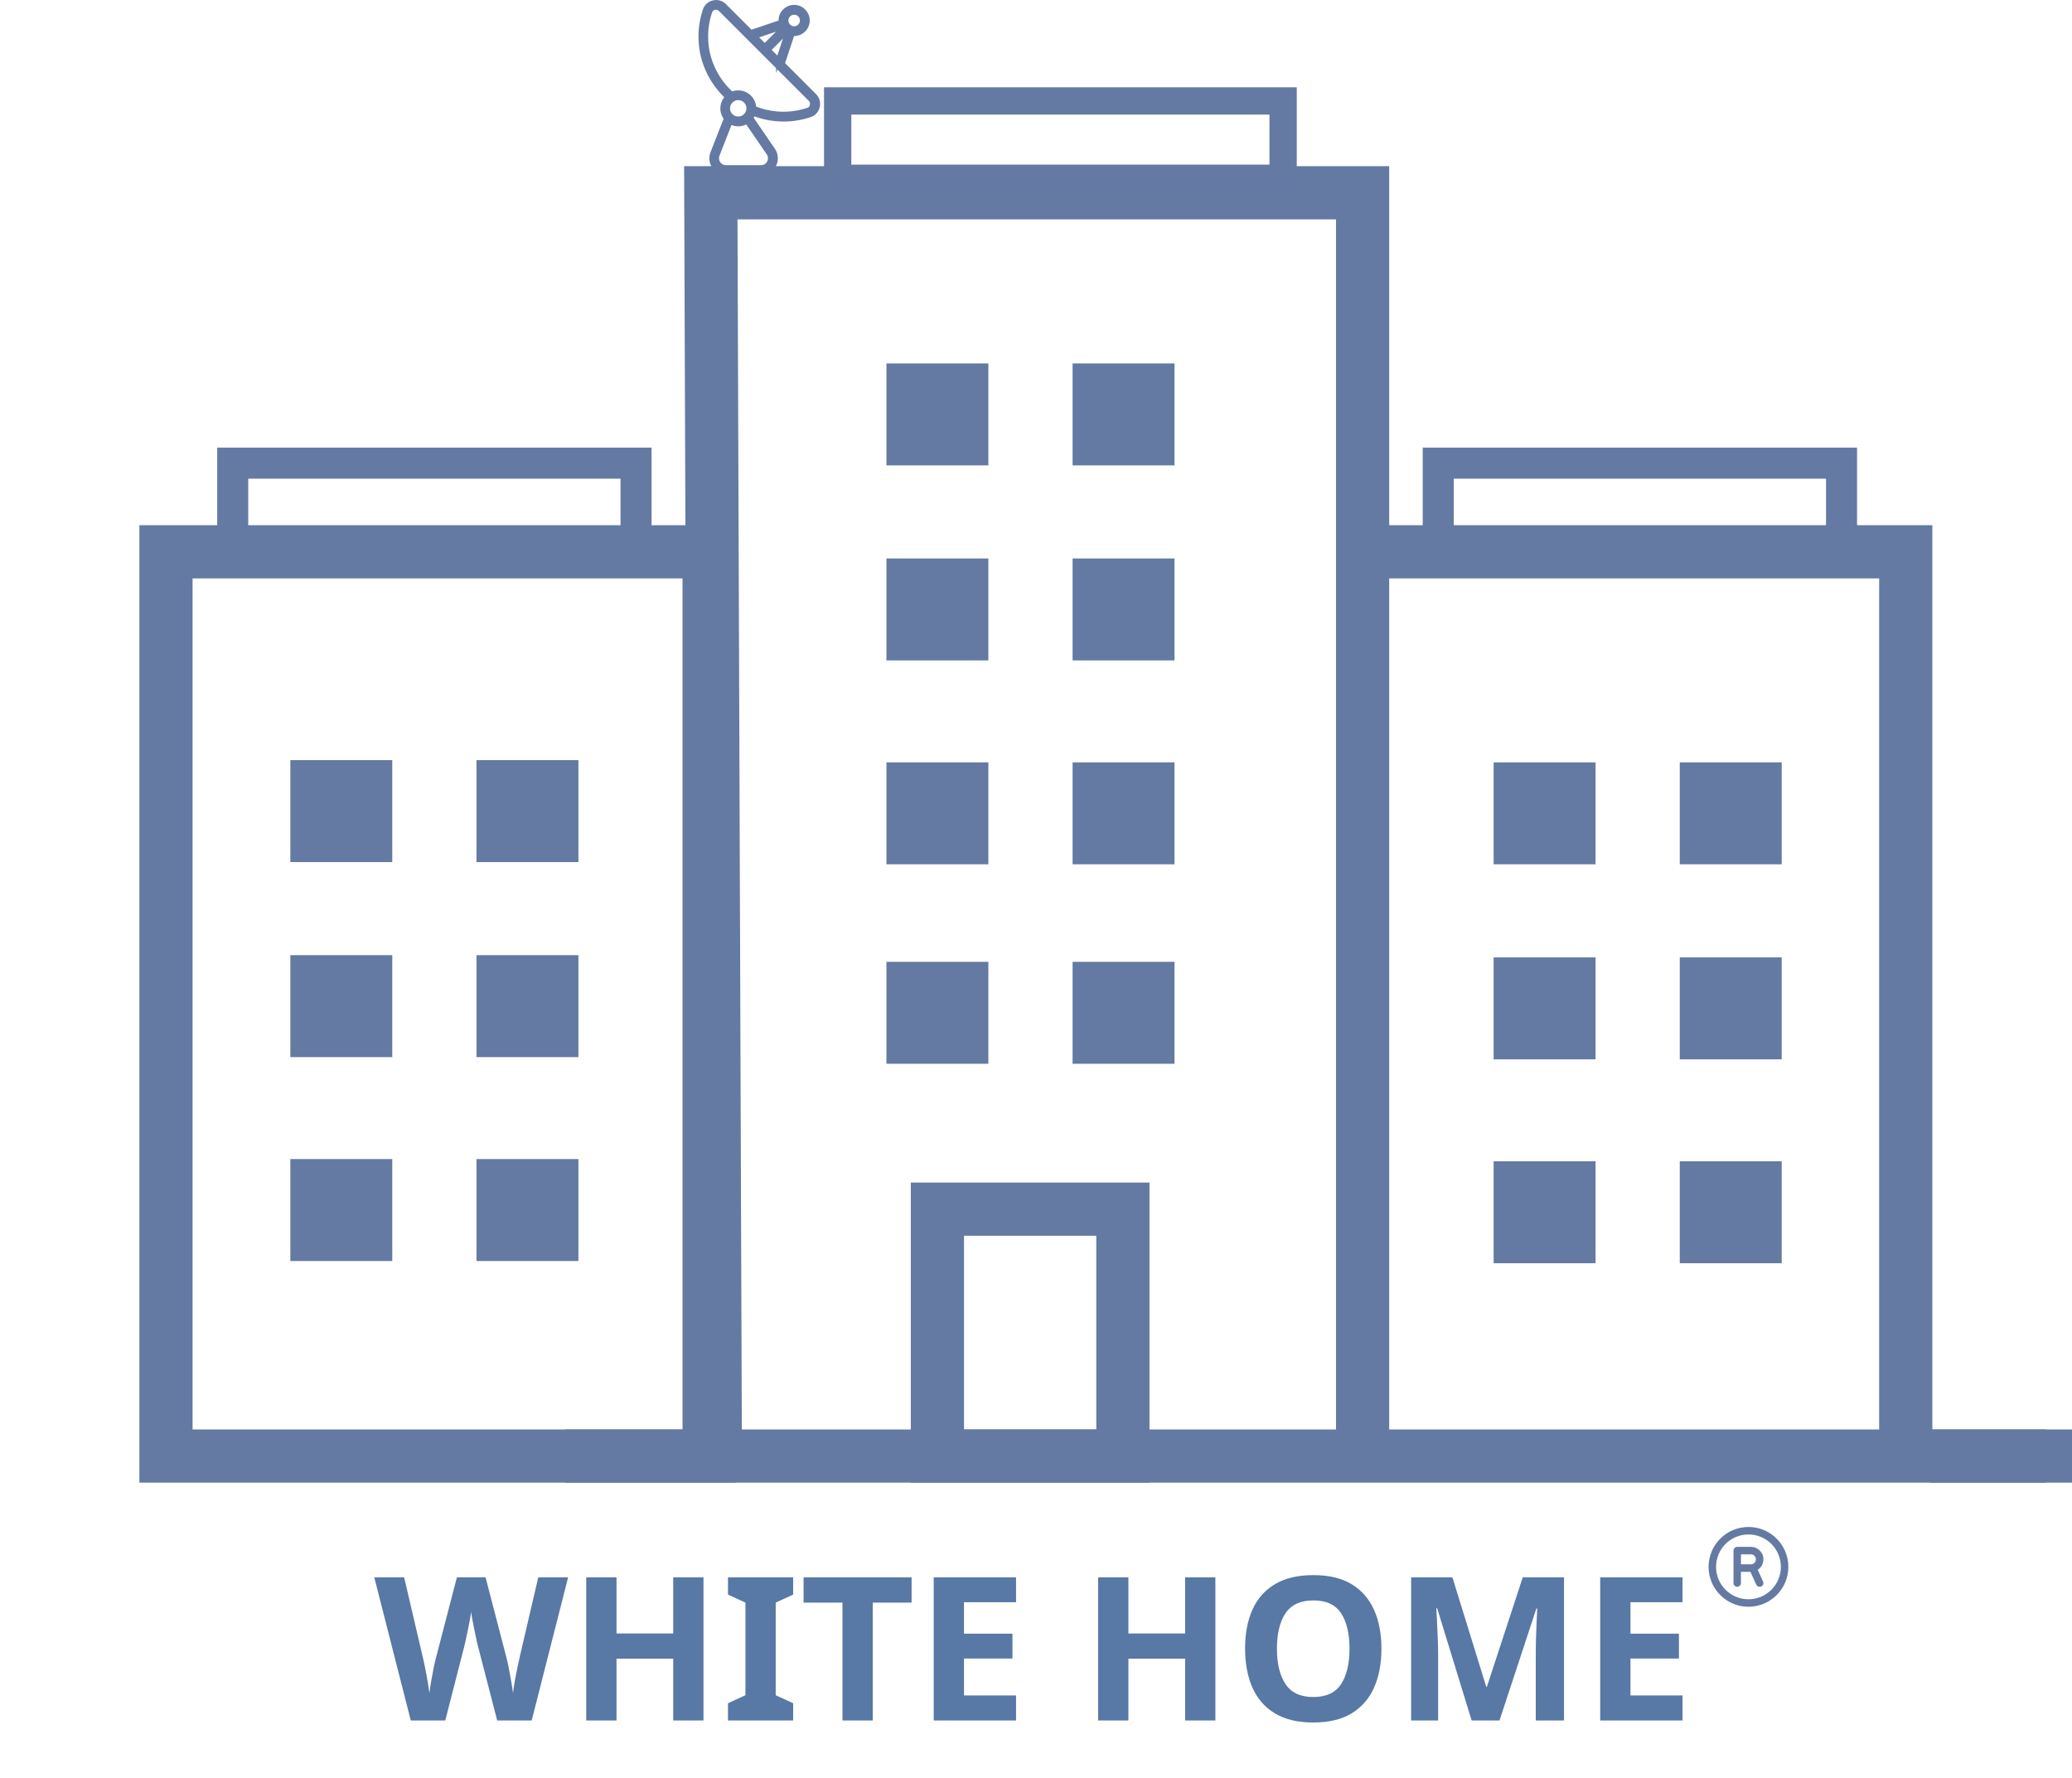
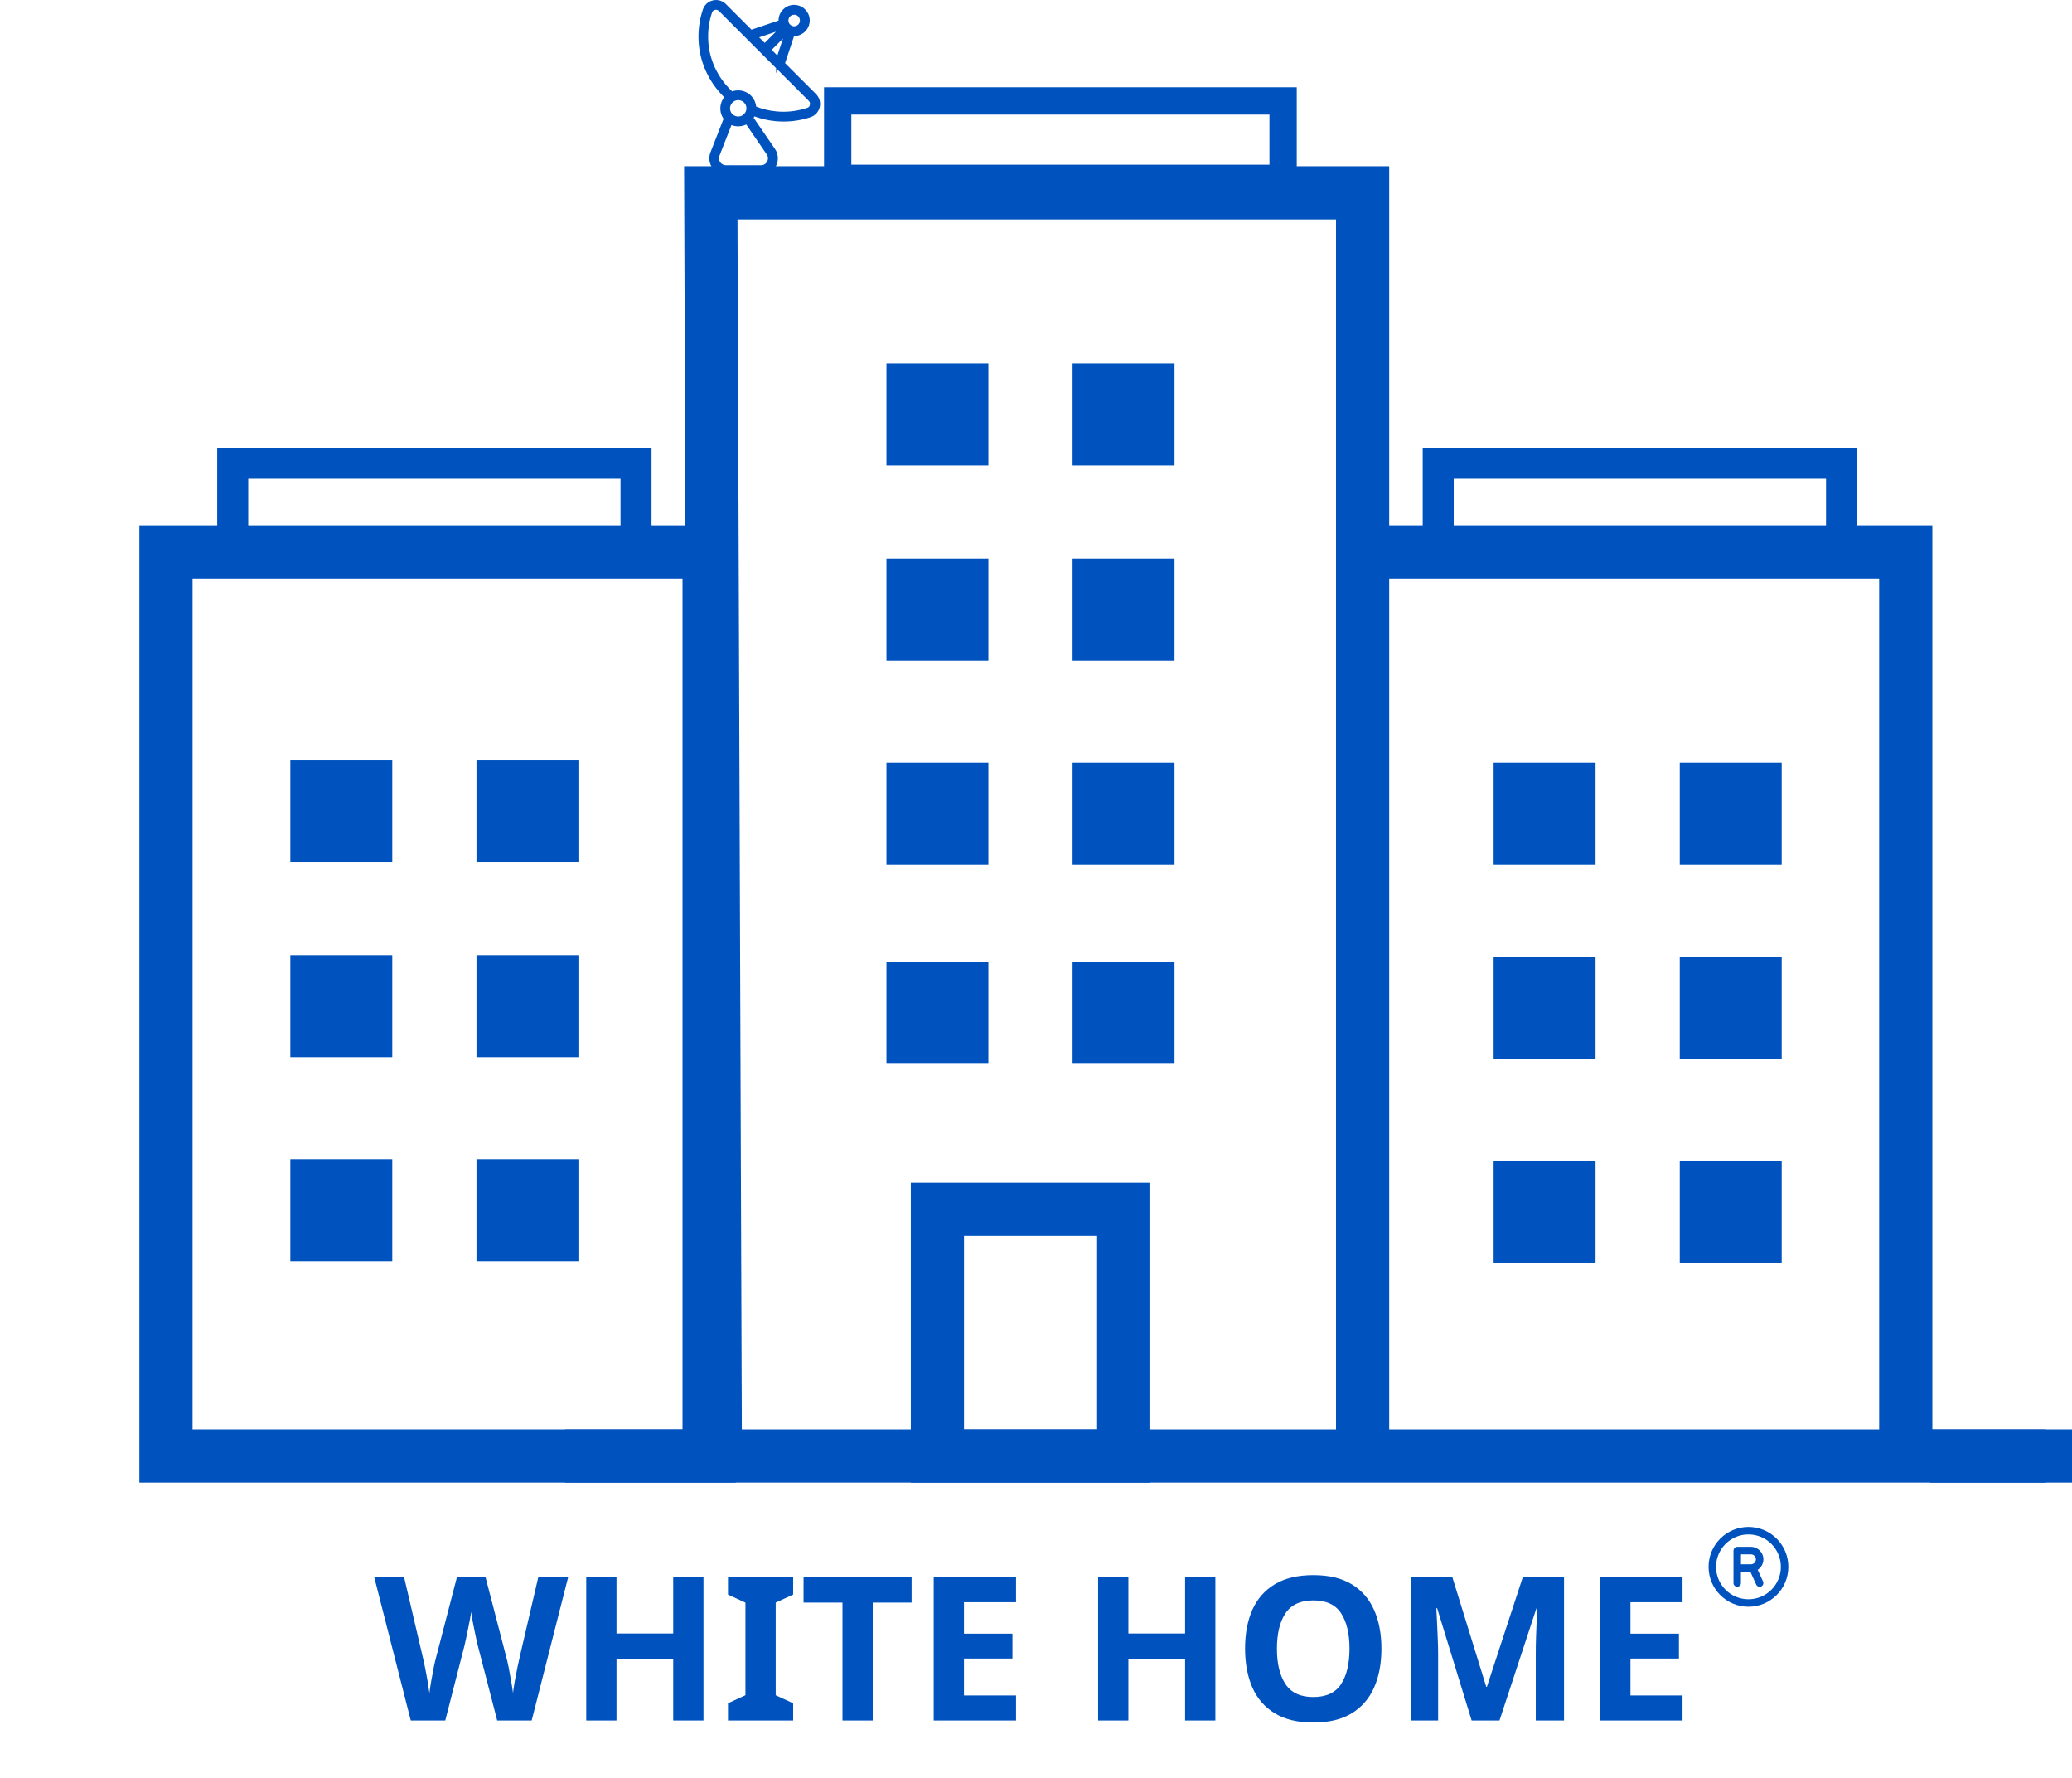
<svg xmlns="http://www.w3.org/2000/svg" id="Layer_2" data-name="Layer 2" viewBox="0 0 467.51 400.98">
  <defs>
    <style>
      .cls-1 {
-         fill: #5878a5;
+         fill: #0052be;
        font-family: MerriweatherSansRoman-Bold, 'Merriweather Sans';
        font-size: 45.24px;
        font-variation-settings: 'wght' 700;
        font-weight: 700;
      }

      .cls-2, .cls-3 {
-         fill: #647aa3;
+         fill: #0052be;
      }

      .cls-4 {
        stroke-width: 7px;
      }

      .cls-4, .cls-5, .cls-3, .cls-6 {
-         stroke: #647aa3;
+         stroke: #0052be;
        stroke-miterlimit: 10;
      }

      .cls-4, .cls-5, .cls-6 {
        fill: none;
      }

      .cls-5 {
        stroke-width: 12px;
      }

      .cls-6 {
        stroke-width: 6.16px;
      }
    </style>
  </defs>
  <g id="Layer_1-2" data-name="Layer 1">
    <g>
      <g>
        <g>
          <polygon class="cls-5" points="127.51 328.49 461.66 328.49 430 328.49 430 124.49 307.45 124.49 307.45 43.49 160.38 43.49 161.4 328.49 307.45 328.49 307.45 124.49 307.45 328.49 127.51 328.49" />
          <rect class="cls-5" x="211.51" y="272.79" width="41.85" height="55.7" />
          <rect class="cls-3" x="200.51" y="82.49" width="22" height="22" />
          <rect class="cls-3" x="242.51" y="82.49" width="22" height="22" />
          <rect class="cls-3" x="200.51" y="126.49" width="22" height="22" />
          <rect class="cls-3" x="242.51" y="126.49" width="22" height="22" />
          <rect class="cls-3" x="200.51" y="172.49" width="22" height="22" />
          <rect class="cls-3" x="242.51" y="172.49" width="22" height="22" />
          <rect class="cls-3" x="200.51" y="217.49" width="22" height="22" />
          <rect class="cls-3" x="242.51" y="217.49" width="22" height="22" />
          <rect class="cls-3" x="337.51" y="172.49" width="22" height="22" />
          <rect class="cls-3" x="379.51" y="172.49" width="22" height="22" />
          <rect class="cls-3" x="337.51" y="216.49" width="22" height="22" />
          <rect class="cls-3" x="379.51" y="216.49" width="22" height="22" />
          <rect class="cls-3" x="337.51" y="262.49" width="22" height="22" />
          <rect class="cls-3" x="379.51" y="262.49" width="22" height="22" />
          <rect class="cls-3" x="66.01" y="171.99" width="22" height="22" />
          <rect class="cls-3" x="108.01" y="171.99" width="22" height="22" />
          <rect class="cls-3" x="66.01" y="215.99" width="22" height="22" />
          <rect class="cls-3" x="108.01" y="215.99" width="22" height="22" />
          <rect class="cls-3" x="66.01" y="261.99" width="22" height="22" />
          <rect class="cls-3" x="108.01" y="261.99" width="22" height="22" />
          <rect class="cls-5" x="37.45" y="124.49" width="122.55" height="204" />
          <path class="cls-5" d="M0,328.49H0Z" />
        </g>
        <text class="cls-1" transform="translate(84.45 388.15)">
          <tspan x="0" y="0">WHITE HOME</tspan>
        </text>
        <path class="cls-2" d="M394.51,346.18c4.04,0,7.31,3.27,7.31,7.31s-3.27,7.31-7.31,7.31-7.31-3.27-7.31-7.31,3.27-7.31,7.31-7.31Zm0,16.31c4.97,0,9-4.03,9-9s-4.03-9-9-9-9,4.03-9,9,4.03,9,9,9Zm-3.38-12.66v7.31c0,.47,.38,.84,.84,.84s.84-.38,.84-.84v-2.53h2.14l1.31,2.88c.19,.43,.69,.61,1.12,.42s.61-.69,.42-1.12l-1.2-2.64c.77-.5,1.28-1.37,1.28-2.36,0-1.55-1.26-2.81-2.81-2.81h-3.09c-.47,0-.84,.38-.84,.84Zm1.69,3.09v-2.25h2.25c.62,0,1.12,.5,1.12,1.12s-.5,1.12-1.12,1.12h-2.25Z" />
        <rect class="cls-6" x="189.01" y="22.77" width="100.5" height="17.45" />
        <rect class="cls-4" x="52.51" y="104.49" width="91" height="19" />
        <rect class="cls-4" x="324.51" y="104.49" width="91" height="19" />
      </g>
      <line class="cls-5" x1="467.51" y1="328.49" x2="435.51" y2="328.49" />
    </g>
    <path class="cls-3" d="M176.56,14.4l2.26-6.79c1.65,.2,3.16-.98,3.36-2.63,.2-1.65-.98-3.16-2.63-3.36-1.65-.2-3.16,.98-3.36,2.63-.03,.25-.03,.49,0,.74l-6.76,2.28-5.99-5.99c-.65-.65-1.59-.92-2.48-.7-.89,.2-1.6,.85-1.89,1.72-.83,2.46-1.13,5.08-.89,7.66,.41,4.66,2.63,8.88,5.93,11.95-1.33,1.29-1.44,3.4-.25,4.83-.08,.14-.15,.28-.2,.42l-2.88,7.36c-.66,1.68,.17,3.57,1.85,4.22,.38,.15,.78,.22,1.19,.22h7.93c1.8,0,3.26-1.46,3.26-3.26,0-.66-.2-1.3-.57-1.84l-4.99-7.27c.22-.3,.4-.62,.52-.97,1.63,.65,3.35,1.07,5.11,1.22,.58,.05,1.15,.08,1.72,.08,2.02,0,4.03-.32,5.95-.97,.86-.29,1.51-1,1.72-1.89,.21-.89-.05-1.83-.7-2.48l-7.17-7.17Zm-.95-.95l-2.2-2.2,4.11-4.11c.05,.03,.1,.07,.16,.1l-2.07,6.22Zm3.57-10.64c1,0,1.81,.81,1.81,1.81s-.81,1.81-1.81,1.81c-.18,0-.35-.03-.52-.08l-.04-.02h-.03c-.52-.19-.93-.61-1.11-1.13h0s0-.02,0-.02c-.31-.95,.21-1.97,1.16-2.27,.18-.06,.37-.09,.56-.09h0Zm-2.61,3.32c.03,.05,.06,.1,.09,.15l-4.11,4.11-2.18-2.18,6.2-2.09Zm-3.03,30.53c-.35,.68-1.05,1.11-1.82,1.1h-7.93c-1.14,0-2.06-.92-2.06-2.06,0-.26,.05-.51,.14-.75l2.88-7.36s.02-.04,.03-.07c1.17,.68,2.62,.64,3.75-.1h0l4.88,7.12c.44,.62,.49,1.44,.13,2.11Zm-5.26-10.59l-.06,.06c-.89,.84-2.28,.88-3.2,.07l-.17-.15c-.89-.95-.83-2.44,.12-3.33,.34-.32,.78-.53,1.24-.6,.12-.02,.24-.03,.36-.03,1.04,0,1.96,.69,2.26,1.69,.06,.22,.09,.44,.09,.66,0,.6-.23,1.19-.65,1.62h0Zm14.97-2.29c-.11,.48-.46,.87-.93,1.02-2.31,.77-4.75,1.06-7.17,.83-1.73-.16-3.42-.57-5.02-1.24-.03-1.97-1.65-3.53-3.62-3.5-.48,0-.96,.11-1.41,.31-3.2-2.88-5.35-6.91-5.75-11.36-.05-.54-.07-1.08-.07-1.62,0-1.89,.3-3.77,.91-5.56,.15-.47,.54-.82,1.02-.92,.49-.11,1,.03,1.35,.38l6.26,6.26h0l14.03,14.03c.36,.35,.5,.87,.38,1.35h0Z" />
  </g>
</svg>
